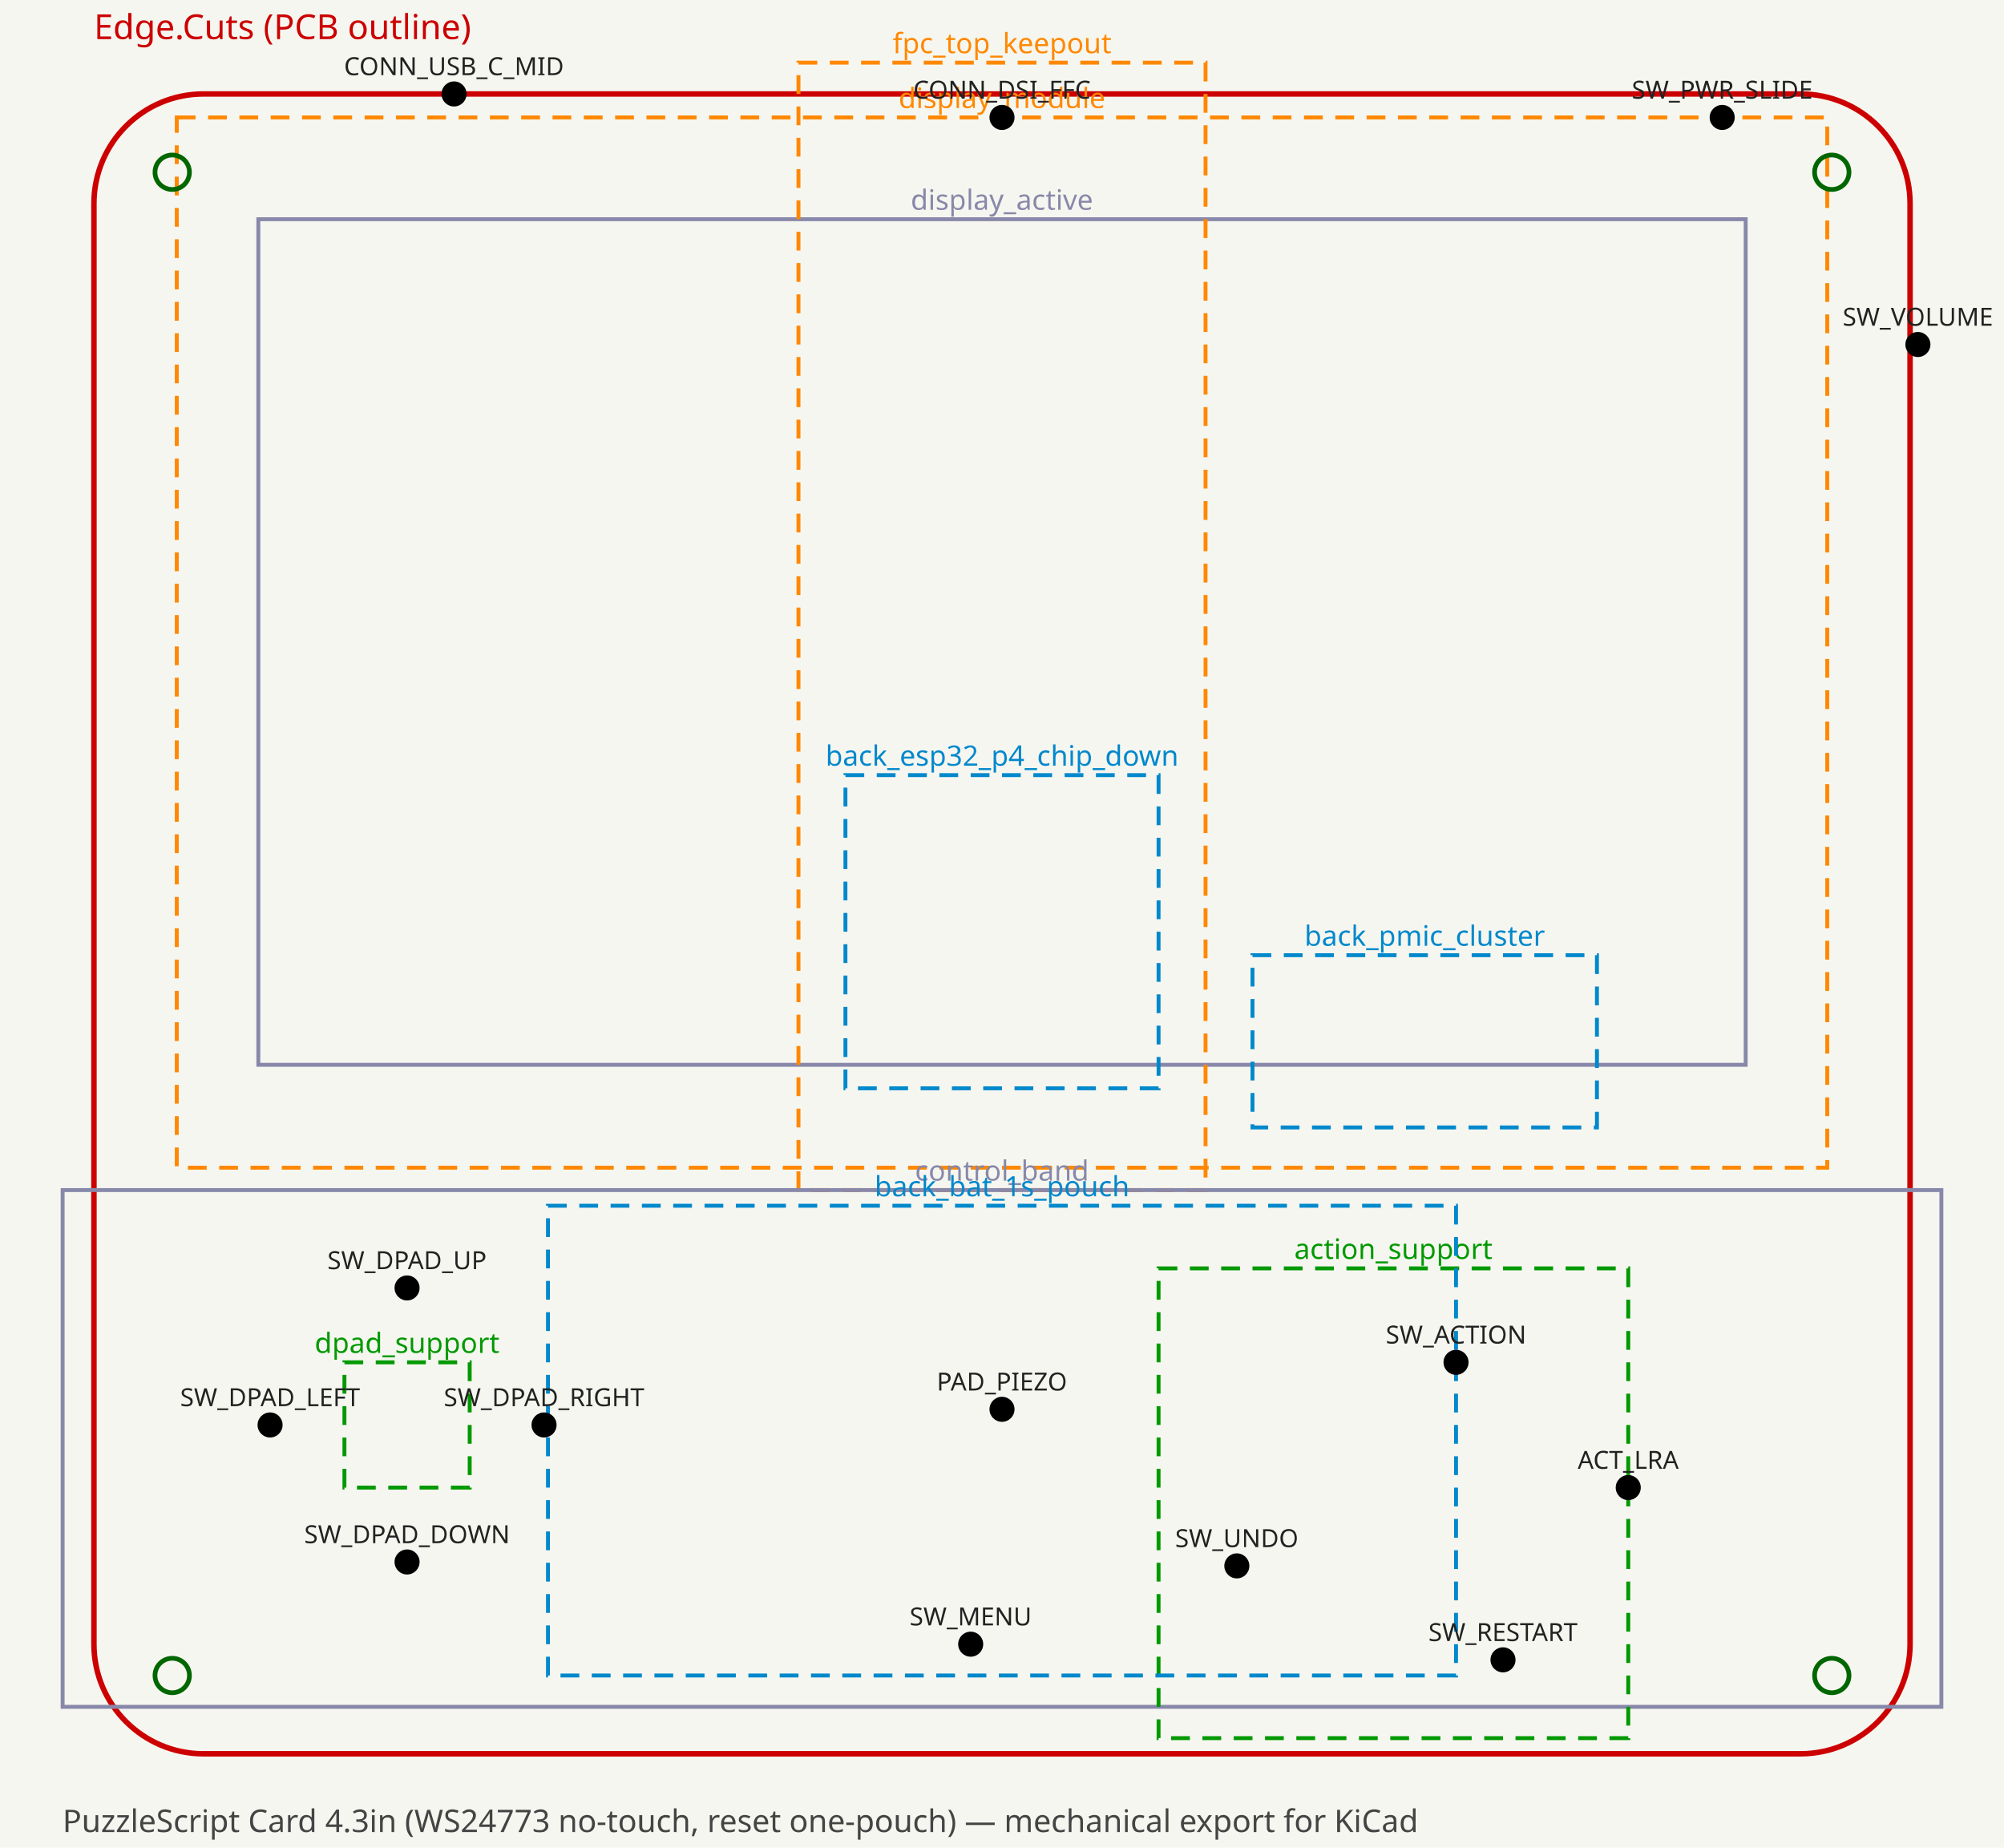
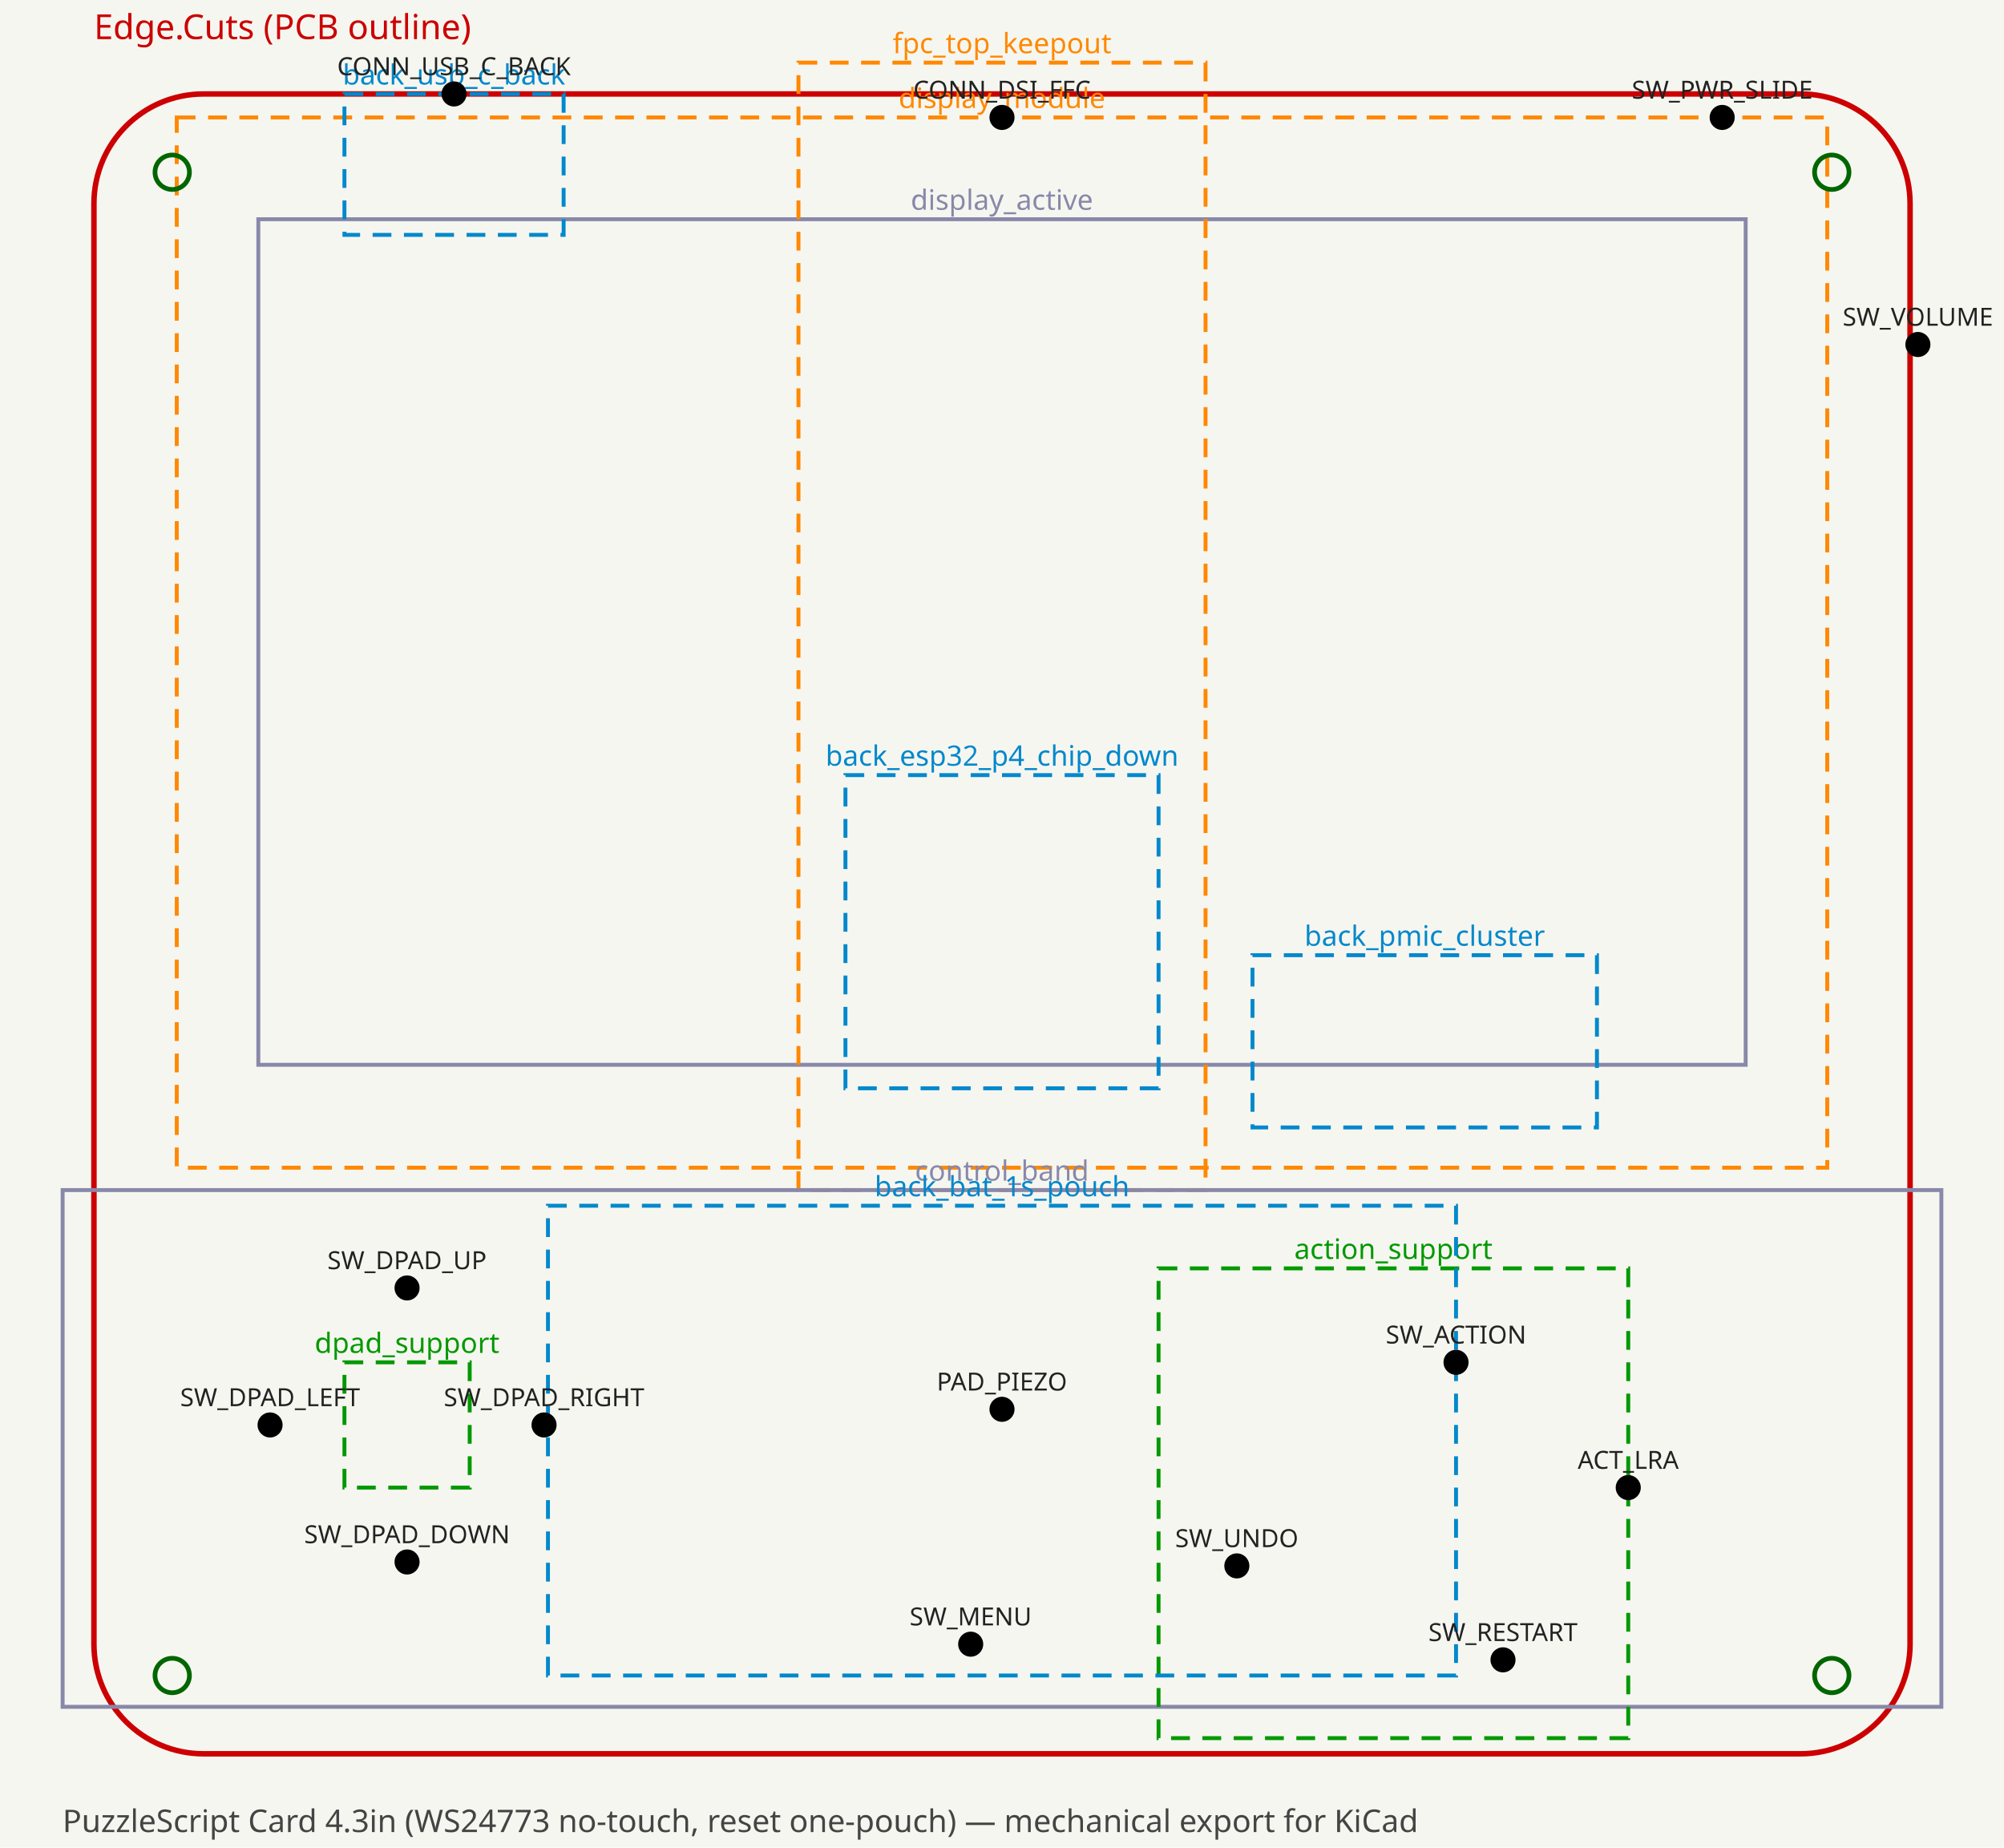
<svg xmlns="http://www.w3.org/2000/svg" width="512px" viewBox="0 0 128 118">
  <rect x="0" y="0" width="128" height="118" fill="#f6f6f0" />
  <g transform="translate(4,4)">
    <path d="M 9 2 H 111 A 7 7 0 0 1 118 9 V 101 A 7 7 0 0 1 111 108 H 9 A 7 7 0 0 1 2 101 V 9 A 7 7 0 0 1 9 2 Z" fill="none" stroke="#c00" stroke-width="0.35" />
    <text x="2" y="-1.5" font-size="2.2" font-family="sans-serif" fill="#c00">Edge.Cuts (PCB outline)</text>
    <rect x="7.29" y="3.5" width="105.42" height="67.07" fill="none" stroke="#f80" stroke-width="0.25" stroke-dasharray="1.2,0.8" />
    <text x="60" y="2.9" font-size="1.8" text-anchor="middle" font-family="sans-serif" fill="#f80">display_module</text>
    <rect x="12.5" y="10" width="95" height="54" fill="none" stroke="#88a" stroke-width="0.25" />
    <text x="60" y="9.4" font-size="1.8" text-anchor="middle" font-family="sans-serif" fill="#88a">display_active</text>
    <rect x="47" y="0" width="26" height="72" fill="none" stroke="#f80" stroke-width="0.25" stroke-dasharray="1.2,0.8" />
    <text x="60" y="-0.6" font-size="1.8" text-anchor="middle" font-family="sans-serif" fill="#f80">fpc_top_keepout</text>
    <rect x="0" y="72" width="120" height="33" fill="none" stroke="#88a" stroke-width="0.25" />
    <text x="60" y="71.4" font-size="1.8" text-anchor="middle" font-family="sans-serif" fill="#88a">control_band</text>
    <rect x="18" y="83" width="8" height="8" fill="none" stroke="#090" stroke-width="0.25" stroke-dasharray="1.2,0.8" />
    <text x="22" y="82.4" font-size="1.8" text-anchor="middle" font-family="sans-serif" fill="#090">dpad_support</text>
    <rect x="70" y="77" width="30" height="30" fill="none" stroke="#090" stroke-width="0.25" stroke-dasharray="1.2,0.8" />
    <text x="85" y="76.4" font-size="1.8" text-anchor="middle" font-family="sans-serif" fill="#090">action_support</text>
    <rect x="31" y="73" width="58" height="30" fill="none" stroke="#08c" stroke-width="0.25" stroke-dasharray="1.2,0.8" />
    <text x="60" y="72.4" font-size="1.8" text-anchor="middle" font-family="sans-serif" fill="#08c">back_bat_1s_pouch</text>
    <rect x="50" y="45.5" width="20" height="20" fill="none" stroke="#08c" stroke-width="0.25" stroke-dasharray="1.2,0.8" />
    <text x="60" y="44.9" font-size="1.8" text-anchor="middle" font-family="sans-serif" fill="#08c">back_esp32_p4_chip_down</text>
    <rect x="76" y="57" width="22" height="11" fill="none" stroke="#08c" stroke-width="0.25" stroke-dasharray="1.2,0.8" />
    <text x="87" y="56.4" font-size="1.8" text-anchor="middle" font-family="sans-serif" fill="#08c">back_pmic_cluster</text>
+     <rect x="18" y="2" width="14" height="9" fill="none" stroke="#08c" stroke-width="0.25" stroke-dasharray="1.2,0.8" />
+     <text x="25" y="1.4" font-size="1.8" text-anchor="middle" font-family="sans-serif" fill="#08c">back_usb_c_back</text>
    <circle cx="22" cy="78.25" r="0.8" fill="#000" />
    <text x="22" y="77.05" font-size="1.6" text-anchor="middle" font-family="sans-serif" fill="#222">SW_DPAD_UP</text>
    <circle cx="22" cy="95.75" r="0.8" fill="#000" />
    <text x="22" y="94.55" font-size="1.6" text-anchor="middle" font-family="sans-serif" fill="#222">SW_DPAD_DOWN</text>
    <circle cx="13.25" cy="87" r="0.8" fill="#000" />
    <text x="13.25" y="85.8" font-size="1.6" text-anchor="middle" font-family="sans-serif" fill="#222">SW_DPAD_LEFT</text>
    <circle cx="30.75" cy="87" r="0.8" fill="#000" />
    <text x="30.75" y="85.8" font-size="1.6" text-anchor="middle" font-family="sans-serif" fill="#222">SW_DPAD_RIGHT</text>
    <circle cx="89" cy="83" r="0.8" fill="#000" />
    <text x="89" y="81.8" font-size="1.6" text-anchor="middle" font-family="sans-serif" fill="#222">SW_ACTION</text>
    <circle cx="75" cy="96" r="0.8" fill="#000" />
    <text x="75" y="94.8" font-size="1.6" text-anchor="middle" font-family="sans-serif" fill="#222">SW_UNDO</text>
    <circle cx="92" cy="102" r="0.8" fill="#000" />
    <text x="92" y="100.8" font-size="1.6" text-anchor="middle" font-family="sans-serif" fill="#222">SW_RESTART</text>
    <circle cx="58" cy="101" r="0.8" fill="#000" />
    <text x="58" y="99.8" font-size="1.6" text-anchor="middle" font-family="sans-serif" fill="#222">SW_MENU</text>
    <circle cx="60" cy="3.5" r="0.8" fill="#000" />
    <text x="60" y="2.3" font-size="1.6" text-anchor="middle" font-family="sans-serif" fill="#222">CONN_DSI_FFC</text>
    <circle cx="25" cy="2" r="0.8" fill="#000" />
-     <text x="25" y="0.8" font-size="1.6" text-anchor="middle" font-family="sans-serif" fill="#222">CONN_USB_C_MID</text>
+     <text x="25" y="0.8" font-size="1.6" text-anchor="middle" font-family="sans-serif" fill="#222">CONN_USB_C_BACK</text>
    <circle cx="106" cy="3.5" r="0.8" fill="#000" />
    <text x="106" y="2.3" font-size="1.6" text-anchor="middle" font-family="sans-serif" fill="#222">SW_PWR_SLIDE</text>
    <circle cx="118.5" cy="18" r="0.8" fill="#000" />
    <text x="118.5" y="16.8" font-size="1.6" text-anchor="middle" font-family="sans-serif" fill="#222">SW_VOLUME</text>
    <circle cx="100" cy="91" r="0.8" fill="#000" />
    <text x="100" y="89.8" font-size="1.6" text-anchor="middle" font-family="sans-serif" fill="#222">ACT_LRA</text>
    <circle cx="60" cy="86" r="0.8" fill="#000" />
    <text x="60" y="84.8" font-size="1.6" text-anchor="middle" font-family="sans-serif" fill="#222">PAD_PIEZO</text>
    <circle cx="7" cy="7" r="1.1" fill="none" stroke="#060" stroke-width="0.3" />
    <circle cx="113" cy="7" r="1.1" fill="none" stroke="#060" stroke-width="0.3" />
    <circle cx="7" cy="103" r="1.1" fill="none" stroke="#060" stroke-width="0.3" />
    <circle cx="113" cy="103" r="1.1" fill="none" stroke="#060" stroke-width="0.3" />
  </g>
  <text x="4" y="117" font-size="2" font-family="sans-serif" fill="#444">PuzzleScript Card 4.3in (WS24773 no-touch, reset one-pouch) — mechanical export for KiCad</text>
</svg>
